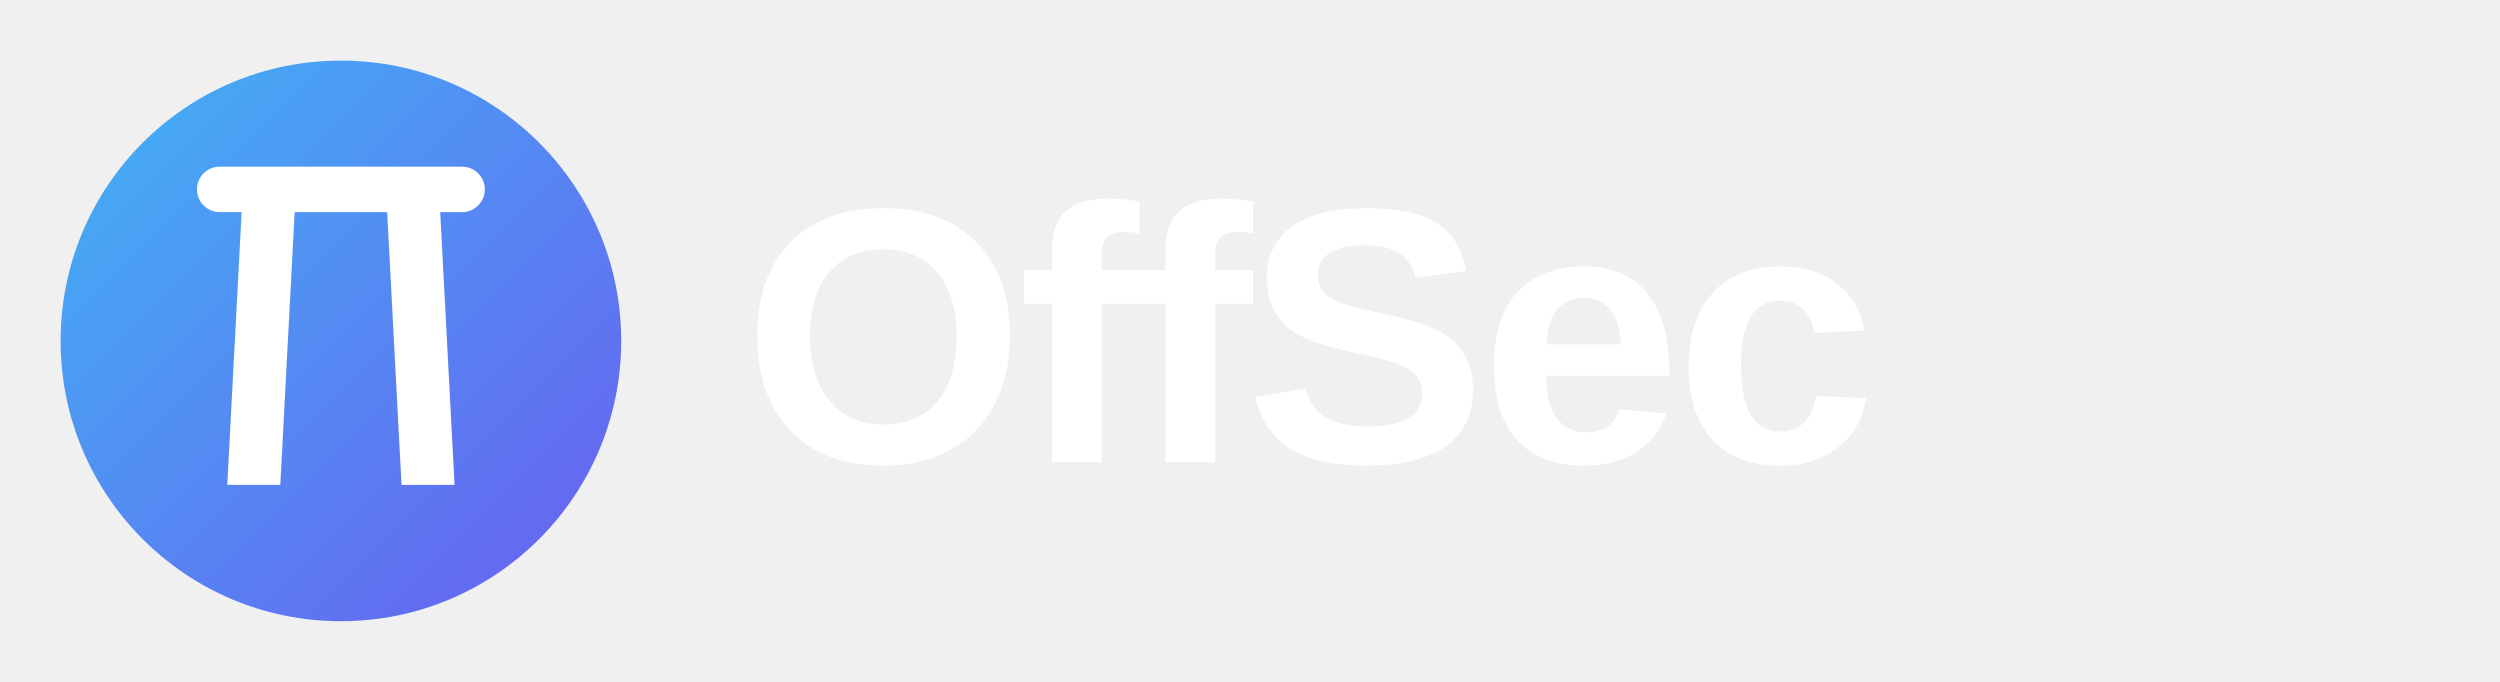
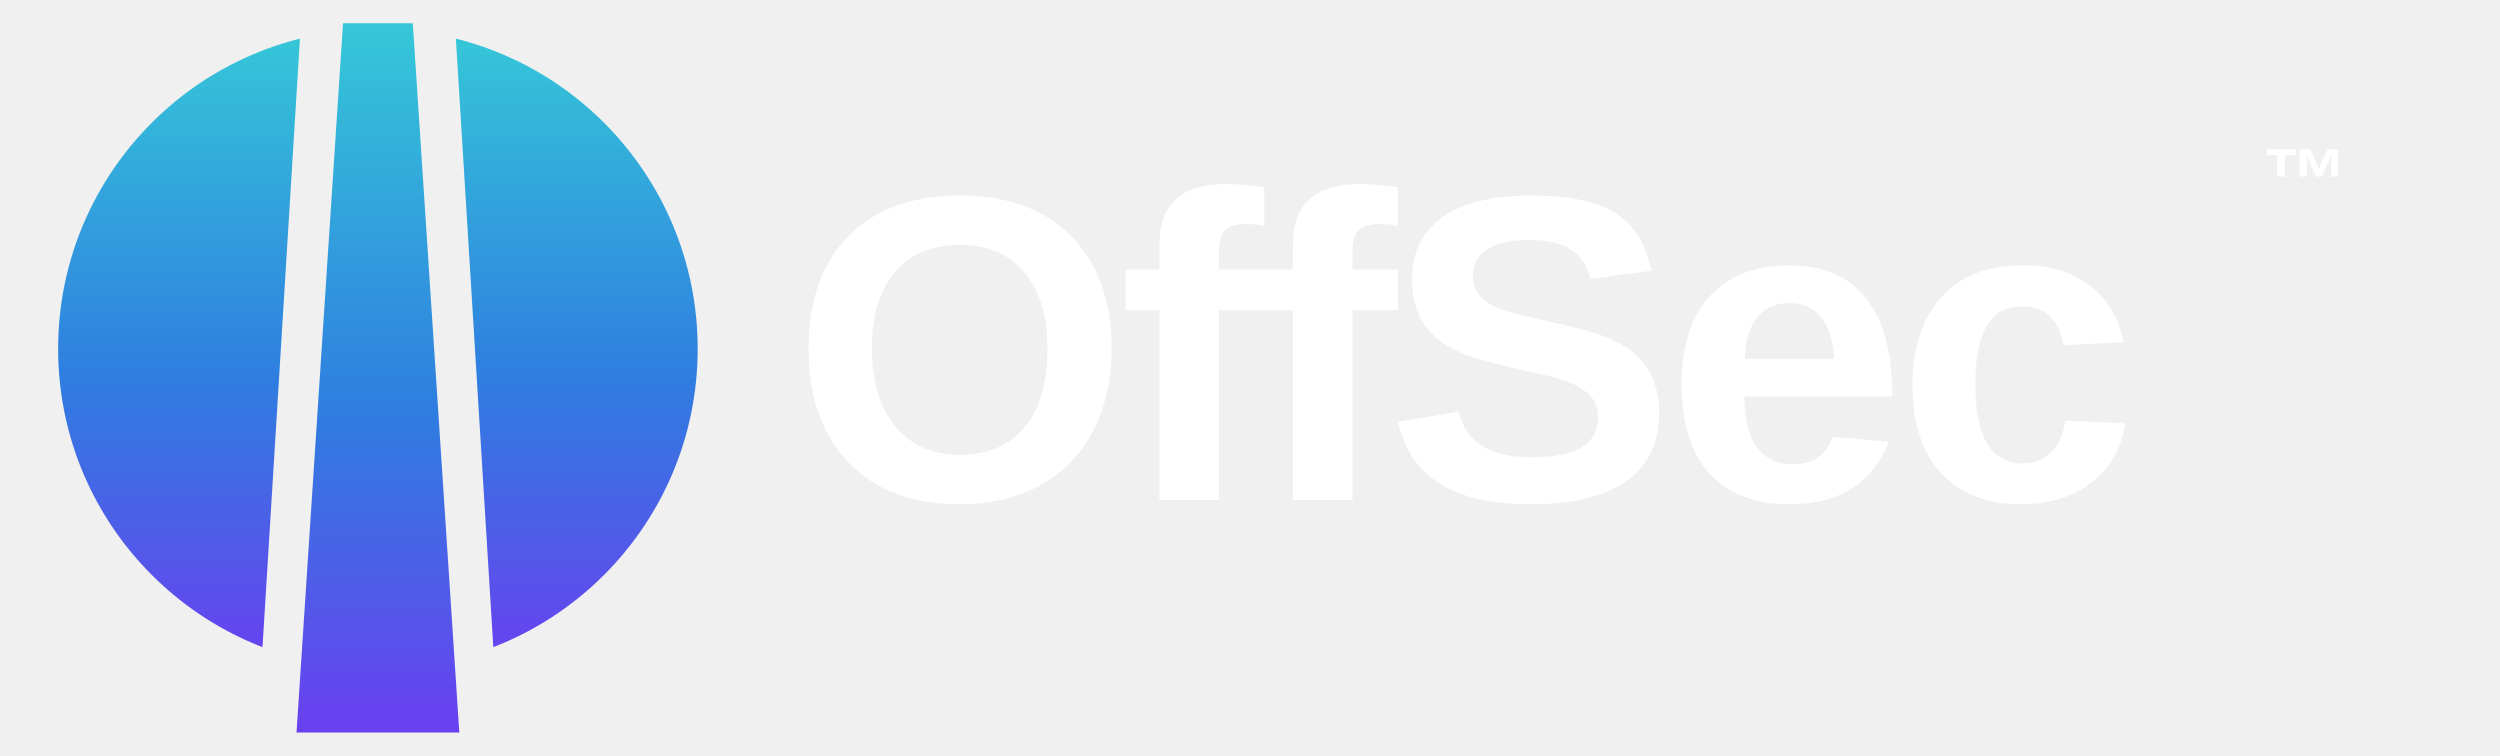
- <svg xmlns="http://www.w3.org/2000/svg" viewBox="0 0 660 180" width="660" height="180" role="img" aria-label="OffSec">
+ <svg xmlns="http://www.w3.org/2000/svg" viewBox="0 0 860 260" width="860" height="260" role="img" aria-label="OffSec">
  <defs>
-     <linearGradient id="og" x1="0" y1="0" x2="1" y2="1">
-       <stop offset="0" stop-color="#40b4f5" />
-       <stop offset="1" stop-color="#6a5df0" />
+     <linearGradient id="offsec-g" x1="0" y1="0" x2="0" y2="1">
+       <stop offset="0" stop-color="#35c8d8" />
+       <stop offset="0.55" stop-color="#2f7de0" />
+       <stop offset="1" stop-color="#6a3ff0" />
    </linearGradient>
+     <mask id="offsec-cut">
+       <rect x="0" y="0" width="860" height="260" fill="#fff" />
+       <polygon points="104,0 156,0 172,260 88,260" fill="#000" />
+     </mask>
  </defs>
-   <circle cx="90" cy="90" r="74" fill="url(#og)" />
-   <g fill="#ffffff">
-     <path d="M64 52 L78 52 L74 128 L60 128 Z" />
-     <path d="M102 52 L116 52 L120 128 L106 128 Z" />
-     <rect x="52" y="44" width="76" height="12" rx="6" />
-   </g>
-   <text x="196" y="122" font-family="'Segoe UI', 'Helvetica Neue', Arial, sans-serif" font-size="96" font-weight="800" letter-spacing="-2" fill="#ffffff">OffSec</text>
+   <circle cx="130" cy="120" r="110" fill="url(#offsec-g)" mask="url(#offsec-cut)" />
+   <polygon points="118,8 142,8 158,252 102,252" fill="url(#offsec-g)" />
+   <text x="272" y="172" font-family="'Segoe UI', 'Helvetica Neue', Arial, sans-serif" font-size="150" font-weight="800" letter-spacing="-4" fill="#ffffff">OffSec</text>
+   <text x="778" y="72" font-family="'Segoe UI', 'Helvetica Neue', Arial, sans-serif" font-size="30" font-weight="600" fill="#ffffff">™</text>
</svg>
